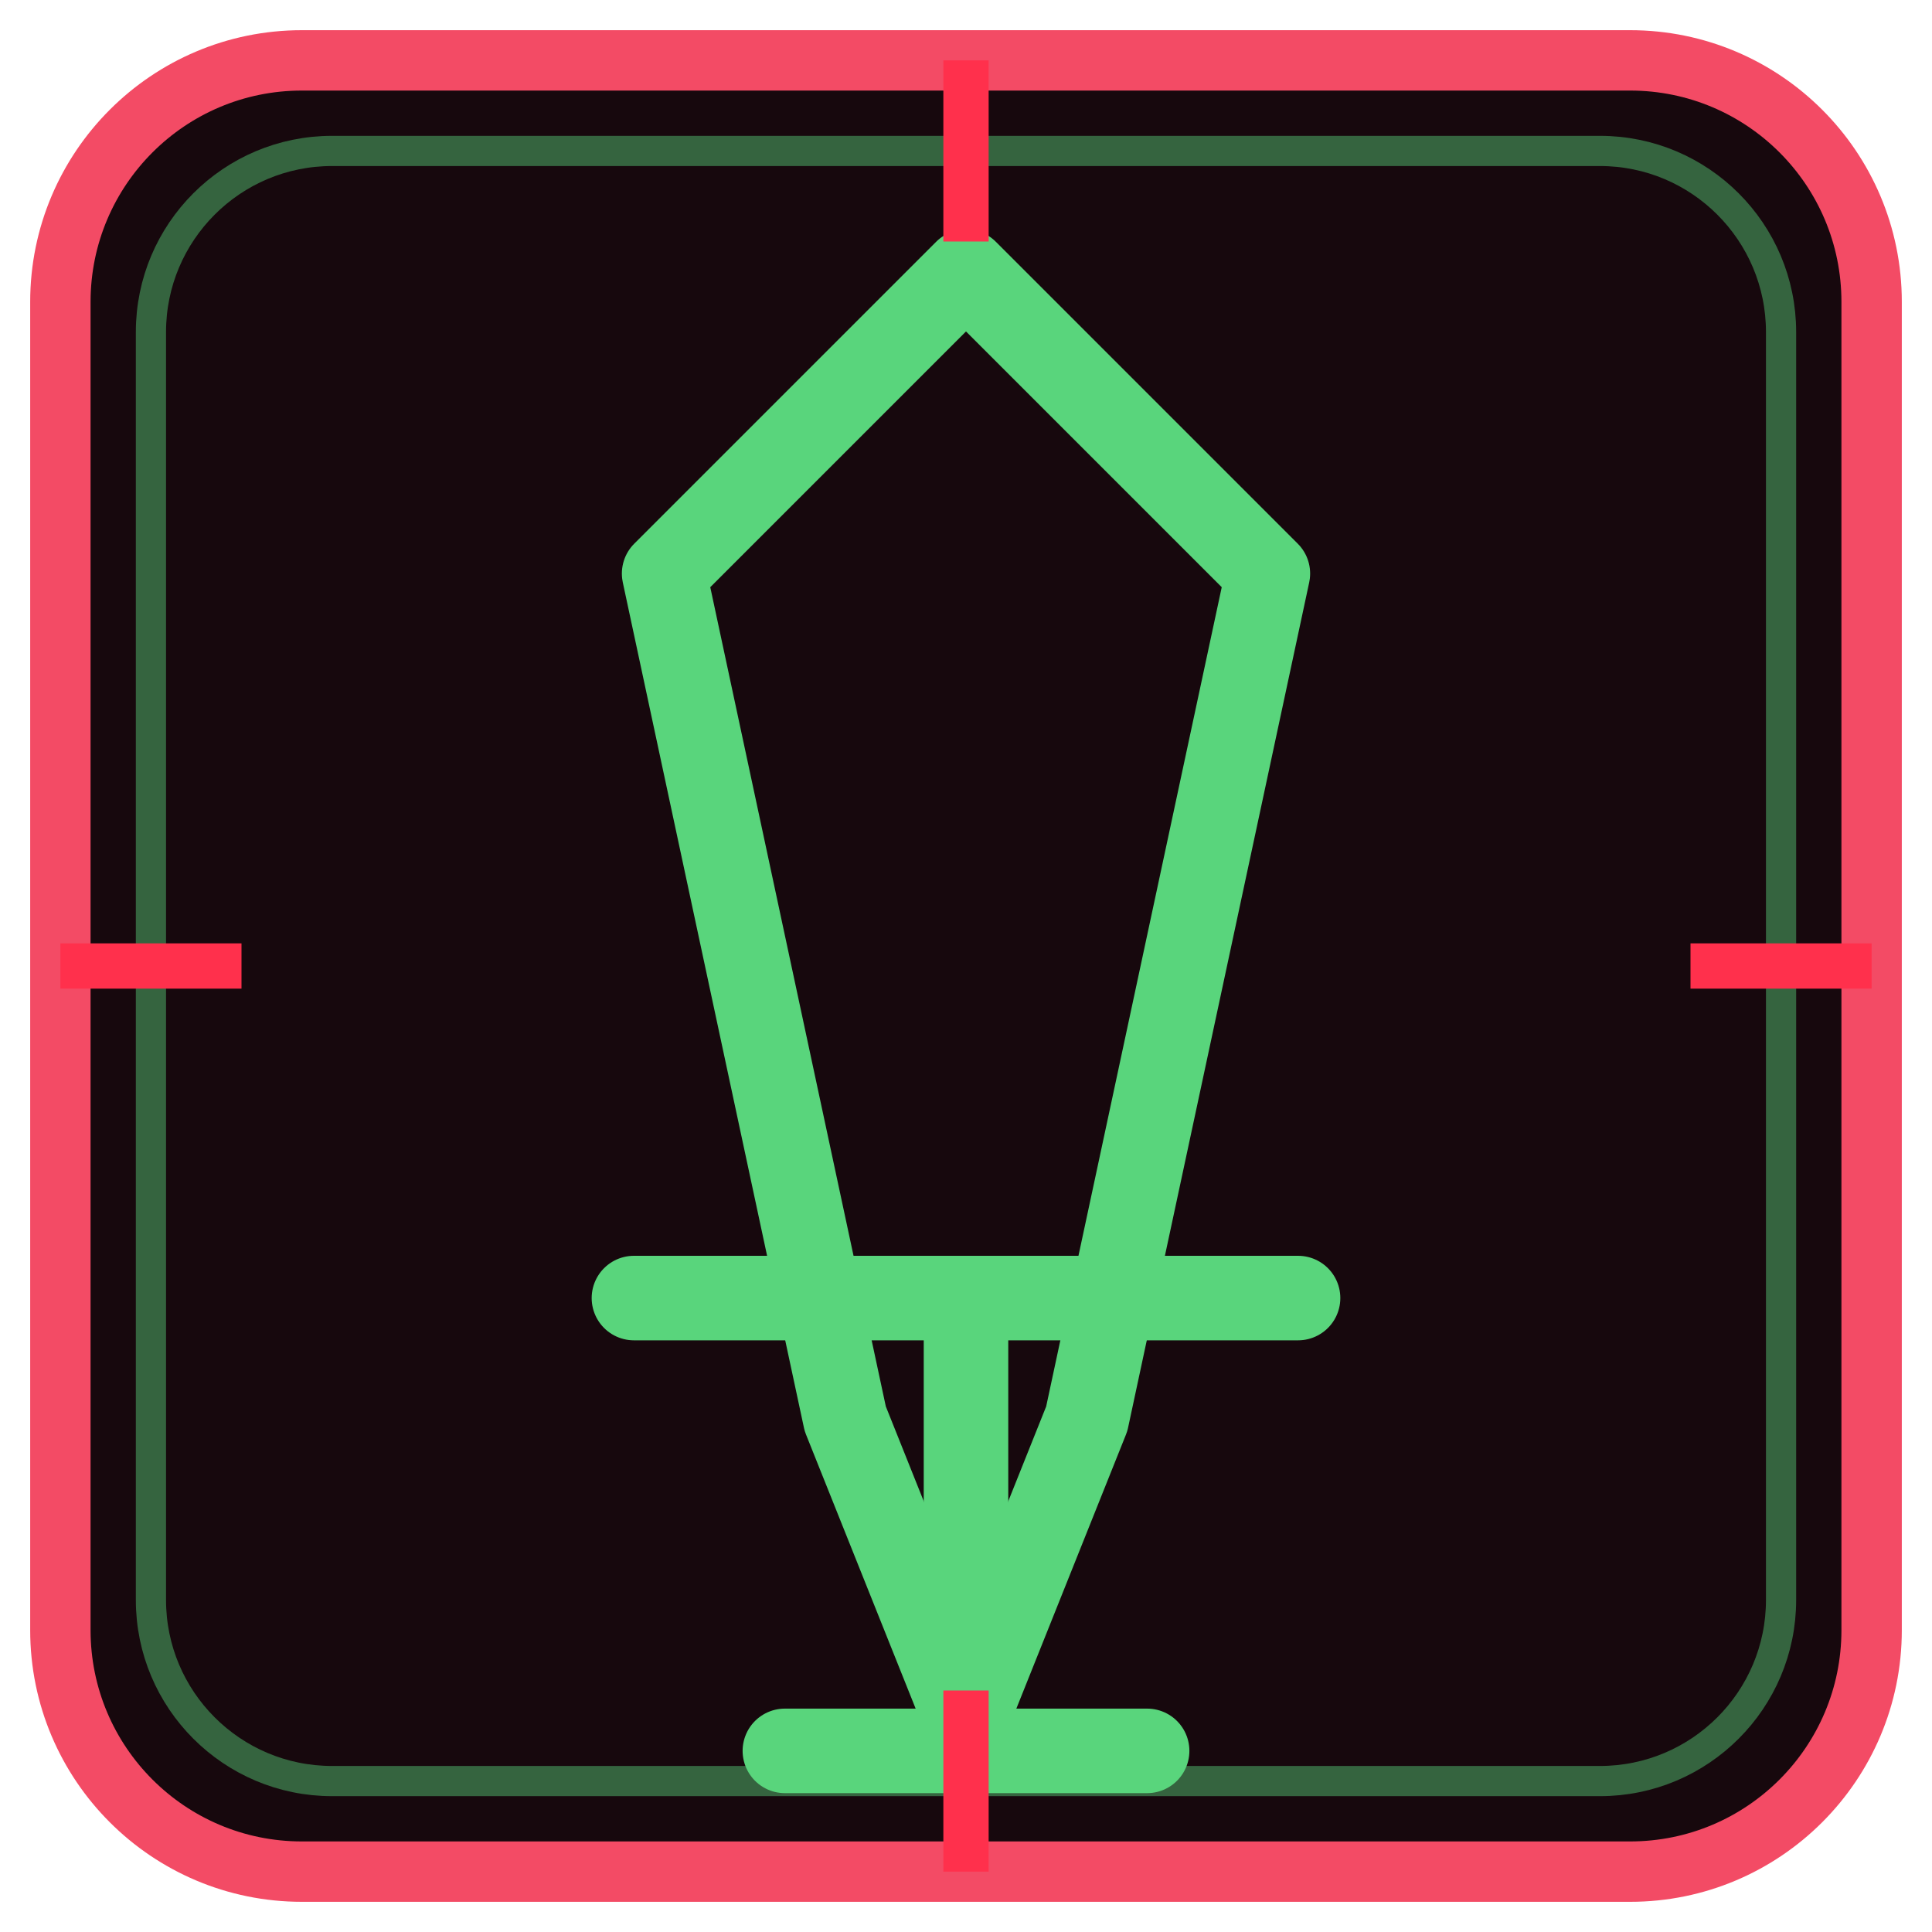
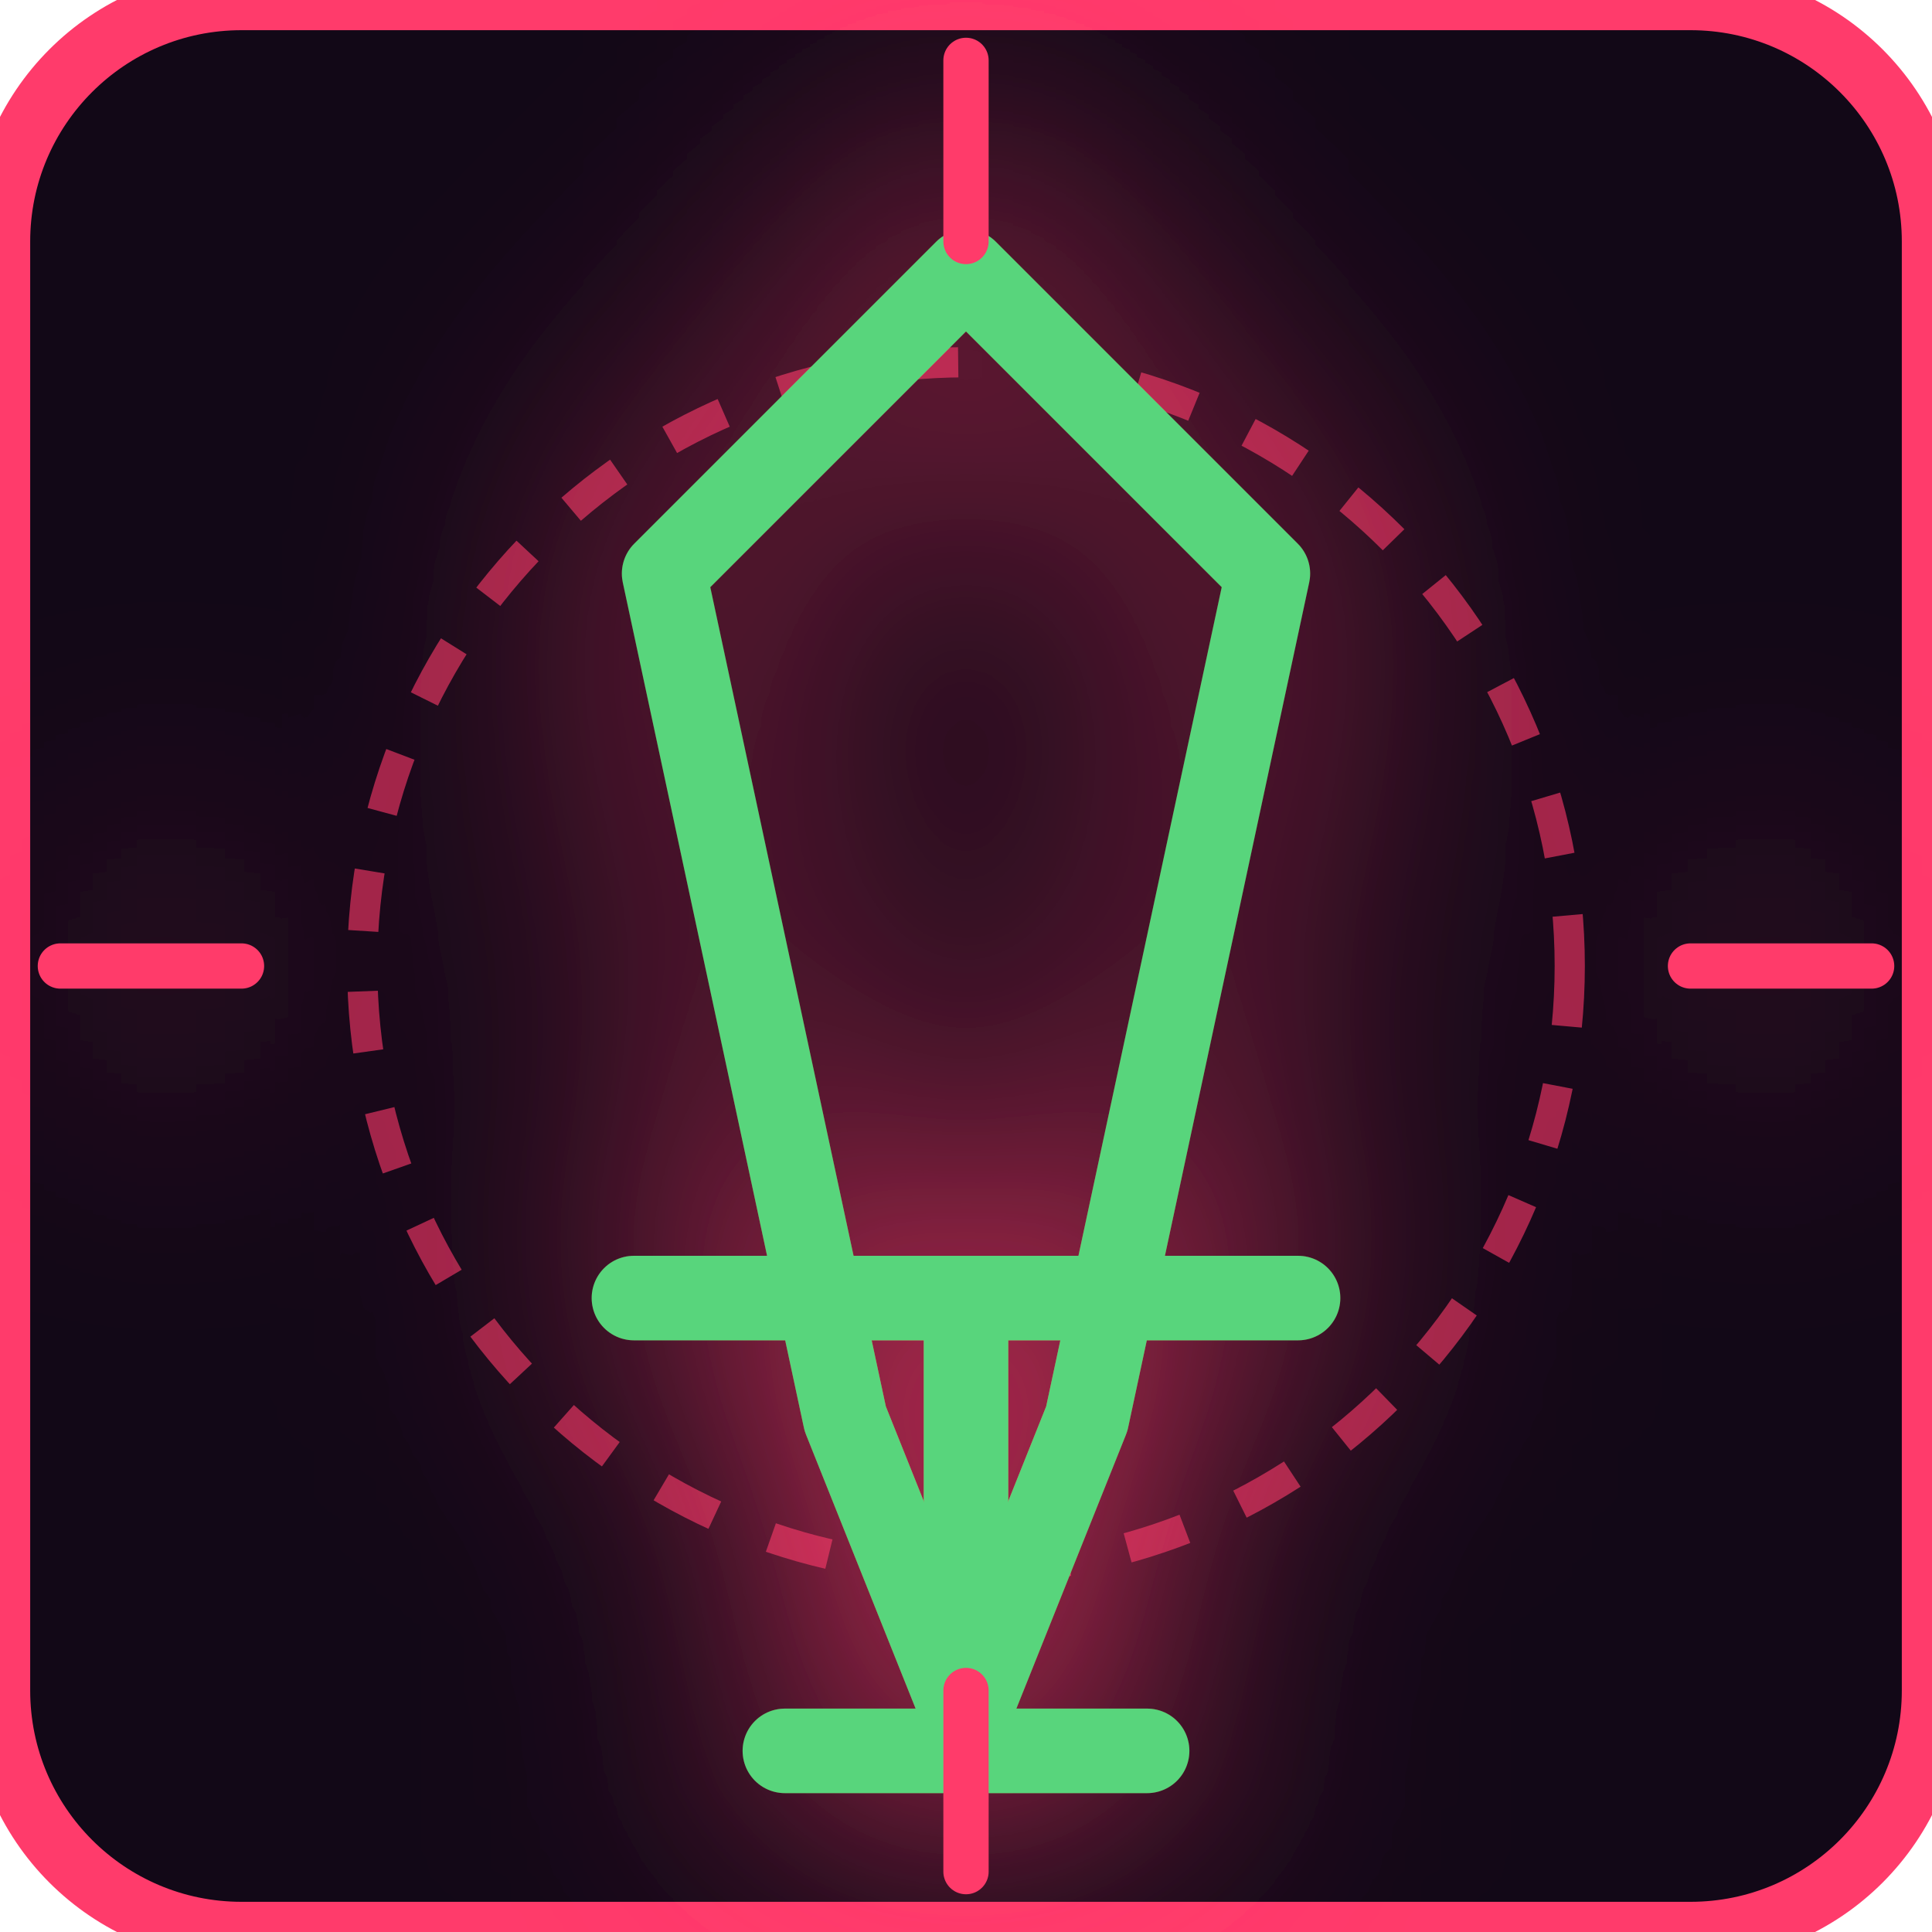
- <svg xmlns="http://www.w3.org/2000/svg" viewBox="0 0 64 64">
-   <rect x="2" y="2" width="60" height="60" rx="8" fill="#17080d" stroke="#f34b65" stroke-width="2" />
-   <rect x="5" y="5" width="54" height="54" rx="6" fill="none" stroke="#59d57c" stroke-opacity=".45" />
-   <g fill="none" stroke="#59d57c" stroke-width="2.8" stroke-linecap="round" stroke-linejoin="round">
-     <path d="M32 9 L42 19 L36 47 L32 57 L28 47 L22 19 Z" />
-     <path d="M21 43 L43 43 M32 43 L32 58 M26 58 L38 58" />
+ <svg xmlns="http://www.w3.org/2000/svg" viewBox="0 0 128 128" width="128" height="128">
+   <rect width="128" height="128" rx="16" fill="#120817" stroke="#ff3b6b" stroke-width="4" />
+   <circle cx="64" cy="64" r="40" fill="none" stroke="#ff3b6b" stroke-width="2" stroke-dasharray="4,4" opacity="0.6" />
+   <g transform="scale(2)" fill="none" stroke="#ff3b6b" stroke-width="2.8" stroke-linecap="round" stroke-linejoin="round" filter="drop-shadow(0px 0px 5px #ff3b6b)">
+     <g fill="none" stroke="#59d57c" stroke-width="2.8" stroke-linecap="round" stroke-linejoin="round">
+       <path d="M32 9 L42 19 L36 47 L32 57 L28 47 L22 19 Z" />
+       <path d="M21 43 L43 43 M32 43 L32 58 M26 58 L38 58" />
+     </g>
+     <path d="M32 2V8 M32 56V62 M2 32H8 M56 32H62" stroke="#ff3b6b" stroke-width="1.5" />
  </g>
-   <path d="M32 2V8 M32 56V62 M2 32H8 M56 32H62" stroke="#ff304c" stroke-width="1.5" />
</svg>
